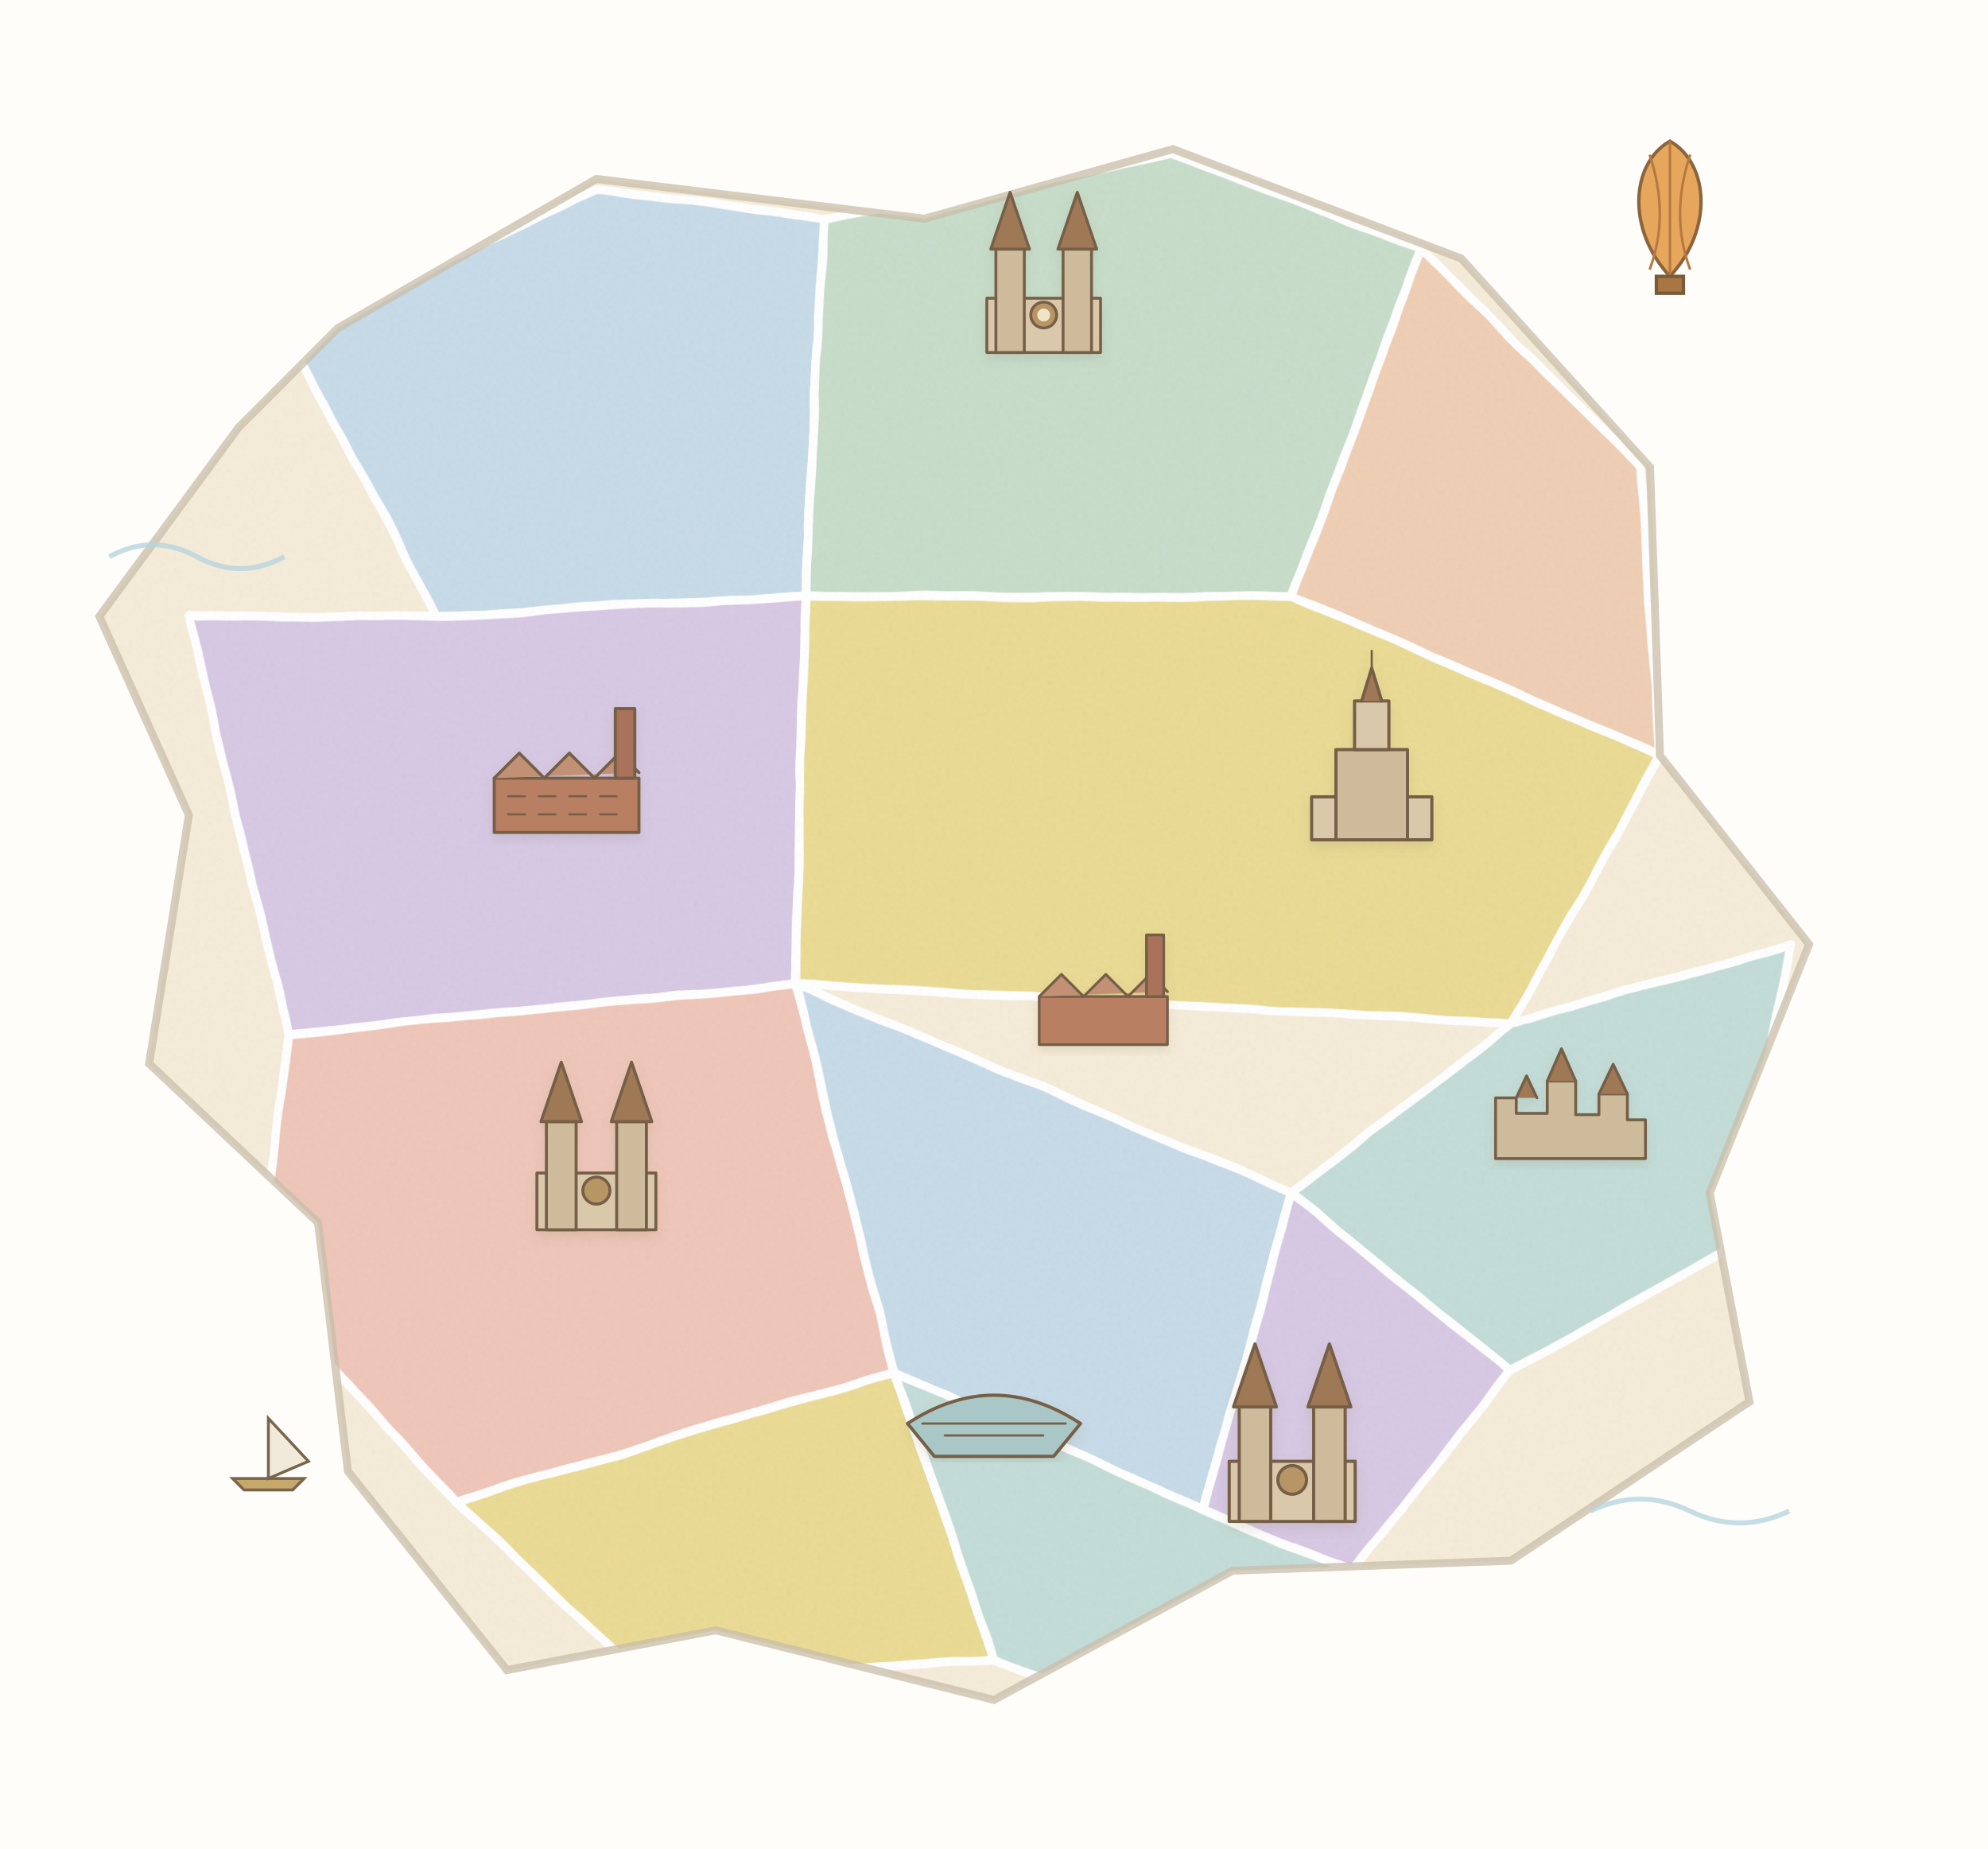
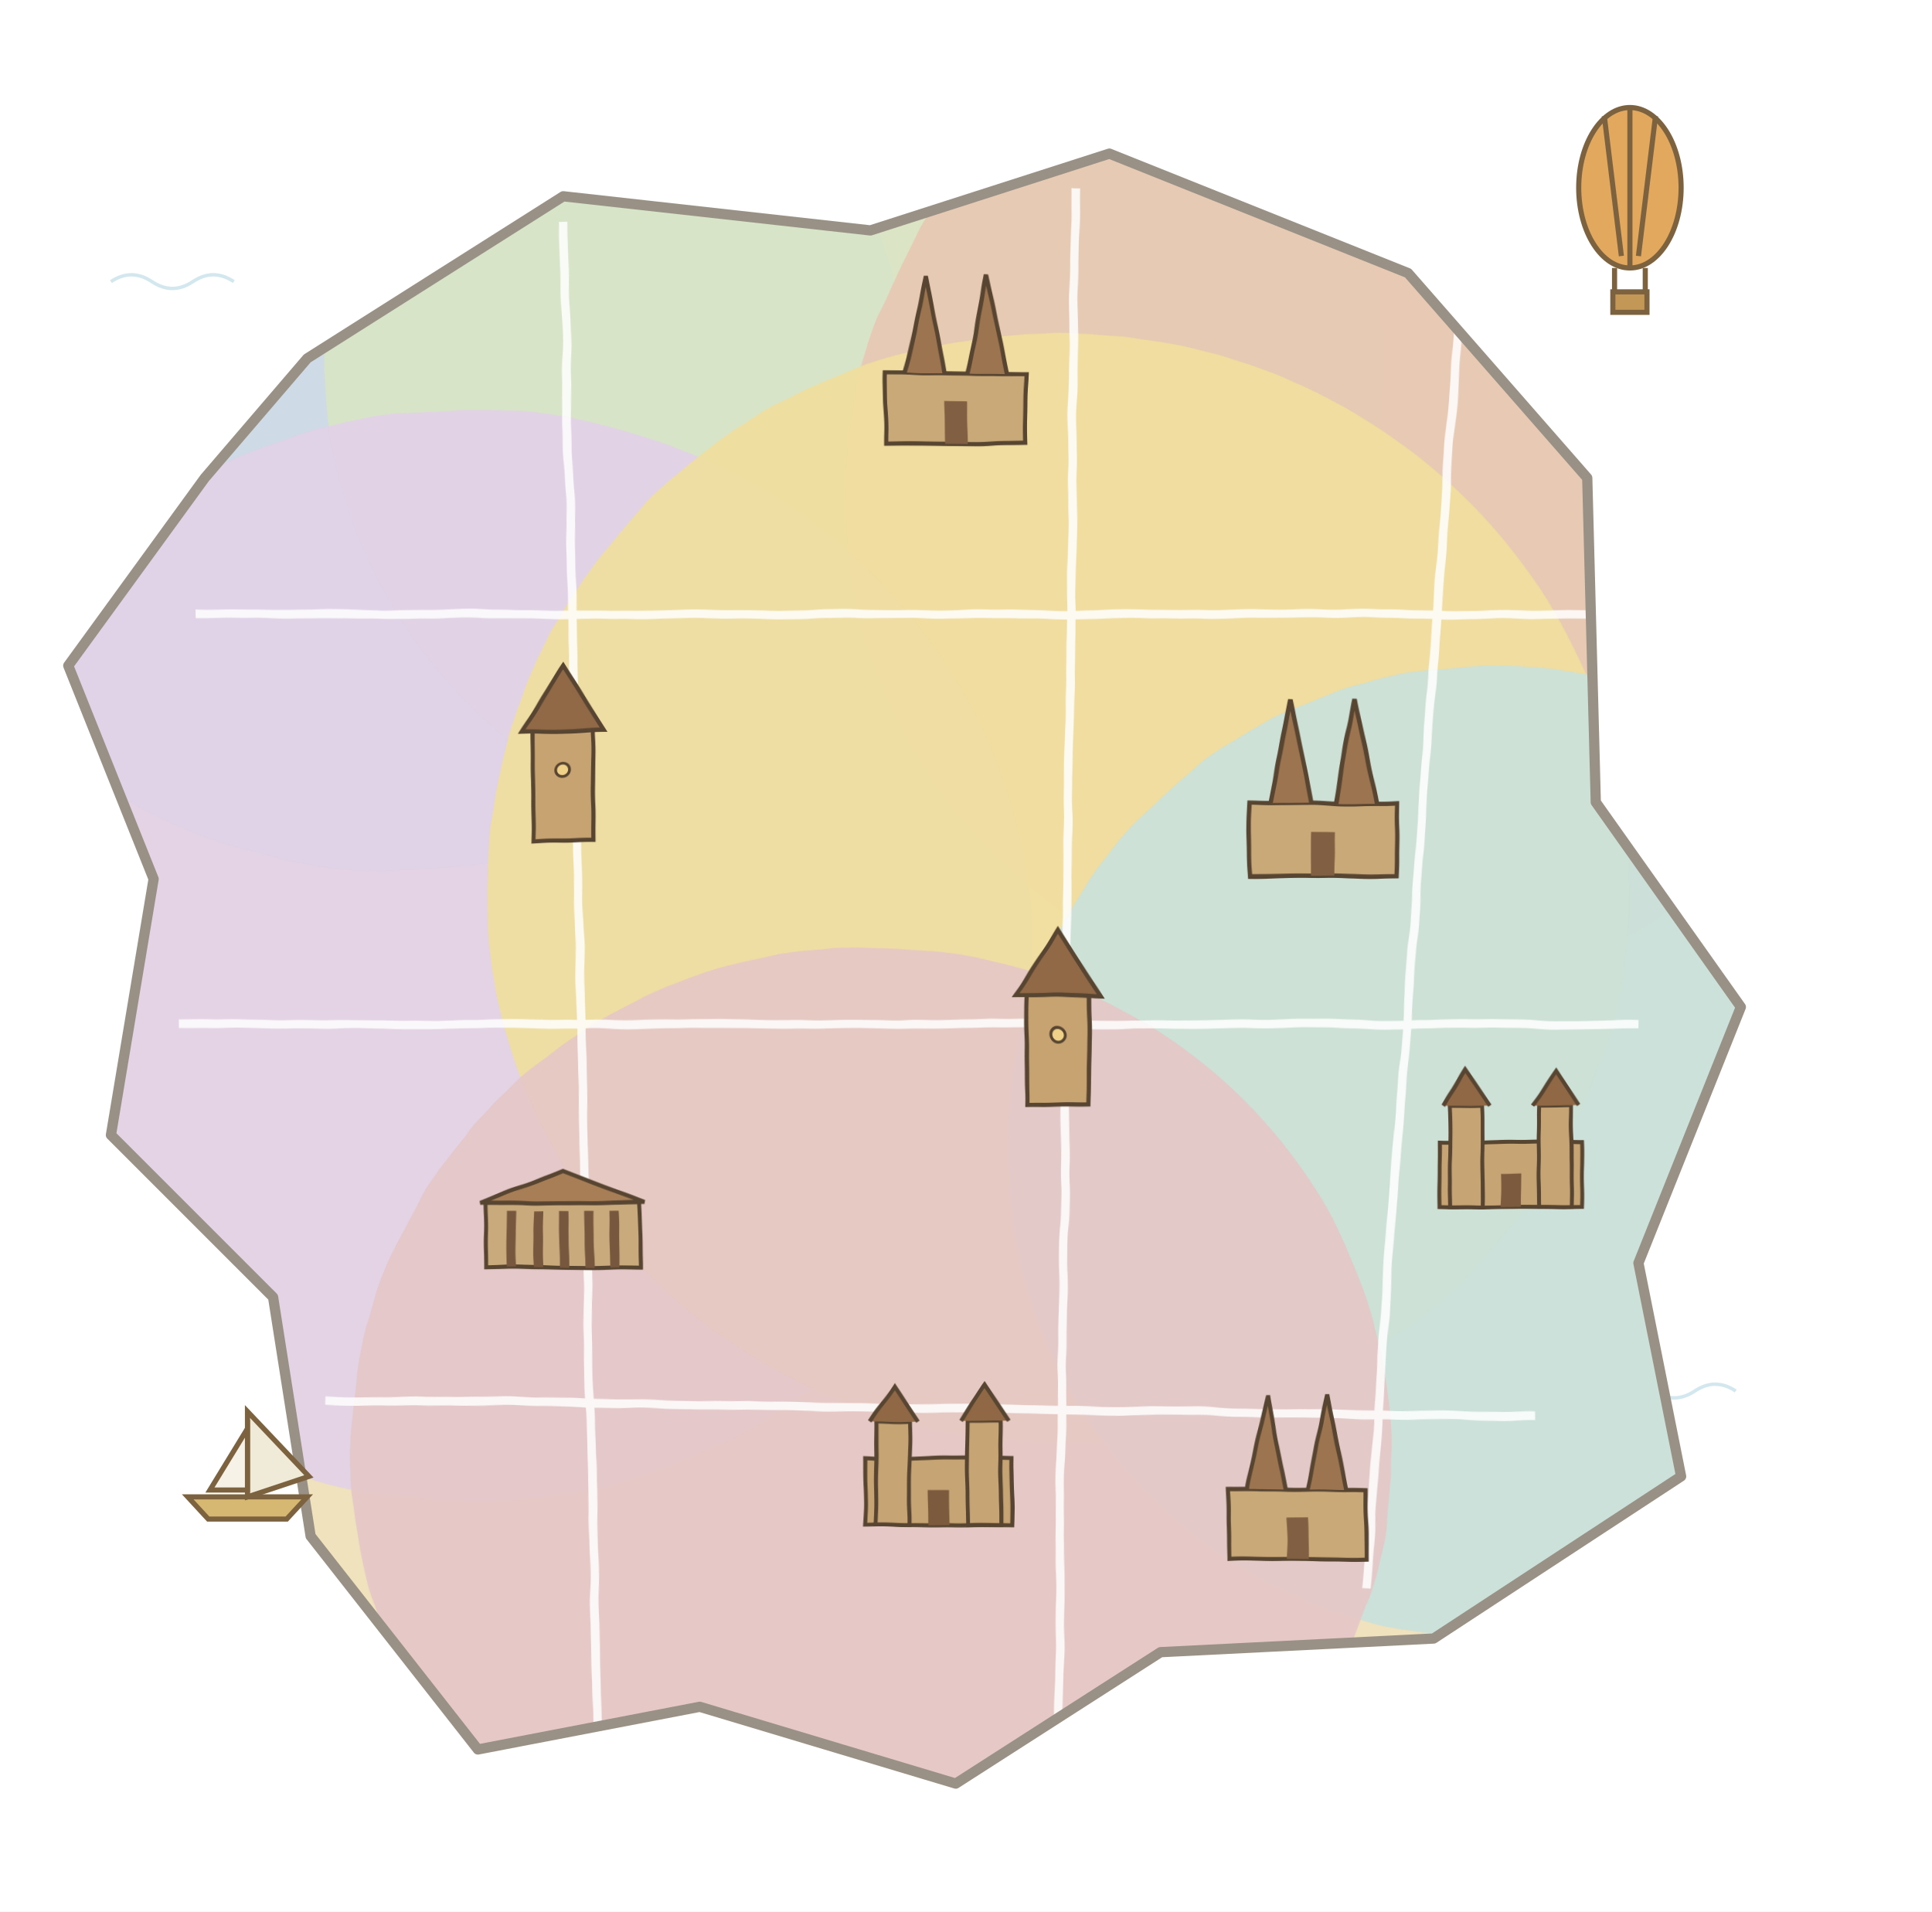
- <svg xmlns="http://www.w3.org/2000/svg" viewBox="0 0 1000 930">
+ <svg xmlns="http://www.w3.org/2000/svg" viewBox="0 0 1132 1120">
  <defs>
    <filter id="wc" x="-10%" y="-10%" width="120%" height="120%">
-       <feTurbulence type="fractalNoise" baseFrequency="0.018" numOctaves="3" seed="7" result="noise" />
-       <feDisplacementMap in="SourceGraphic" in2="noise" scale="3" xChannelSelector="R" yChannelSelector="G" />
+       <feTurbulence type="fractalNoise" baseFrequency=".018" numOctaves="3" seed="11" result="n" />
+       <feDisplacementMap in="SourceGraphic" in2="n" scale="3" />
    </filter>
-     <filter id="paper" x="-10%" y="-10%" width="120%" height="120%">
-       <feTurbulence type="fractalNoise" baseFrequency="0.45" numOctaves="2" seed="15" result="grain" />
-       <feColorMatrix in="grain" type="saturate" values="0" result="g" />
-       <feComponentTransfer in="g" result="ga">
-         <feFuncA type="table" tableValues="0 .08" />
-       </feComponentTransfer>
-       <feBlend in="SourceGraphic" in2="ga" mode="multiply" />
-     </filter>
-     <filter id="softshadow">
-       <feDropShadow dx="0" dy="4" stdDeviation="4" flood-color="#786b55" flood-opacity=".15" />
-     </filter>
-     <style>.r{stroke:#fff;stroke-width:4.4;stroke-linejoin:round;filter:url(#wc)}.land{stroke:#755f47;stroke-width:2.2;stroke-linejoin:round;stroke-linecap:round}.thin{stroke:#755f47;stroke-width:1.5;stroke-linejoin:round;stroke-linecap:round;fill:none}.stone{fill:#d9c8aa}.stone2{fill:#cdbb9c}.roof{fill:#9f7856}.dark{fill:#6e5943}.glass{fill:#a9c7c7}.tree{fill:#758b67;stroke:#627457;stroke-width:1}.wave{fill:none;stroke:#b7d4df;stroke-width:2.5;opacity:.8}.bird{fill:none;stroke:#73736f;stroke-width:1.8;stroke-linecap:round}</style>
-     <clipPath id="clip">
-       <path d="M170 165L300 90l165 20 125-35 145 55 95 105 5 145 75 95-50 125 20 105-120 80-140 5-120 65-140-35-105 20-80-100-15-125-85-80 20-125-45-100 70-95z" />
+     <clipPath id="country">
+       <path d="M180 210L330 115l180 20 140-45 175 70 105 120 5 190 85 120-60 150 25 125-145 95-160 8-120 77-150-45-130 25-98-125-22-140-95-95 25-150-50-125 80-110z" />
    </clipPath>
+     <g id="cathedral">
+       <path d="M-50 35h100v50h-100z" fill="#caa979" stroke="#574431" stroke-width="3" />
+       <path d="M-36 35l14-70 14 70M8 35l14-70 14 70" fill="#9c744f" stroke="#574431" stroke-width="3" />
+       <rect x="-8" y="55" width="16" height="30" fill="#805f42" />
+     </g>
+     <g id="gate">
+       <path d="M-58 32h116v48h-116z" fill="#c9aa7d" stroke="#574431" stroke-width="3" />
+       <path d="M-62 32L0 8l62 24z" fill="#a77e56" stroke="#574431" stroke-width="3" />
+       <g fill="#77573e">
+         <rect x="-42" y="38" width="7" height="42" />
+         <rect x="-22" y="38" width="7" height="42" />
+         <rect x="-3" y="38" width="7" height="42" />
+         <rect x="16" y="38" width="7" height="42" />
+         <rect x="35" y="38" width="7" height="42" />
+       </g>
+     </g>
+     <g id="tower">
+       <rect x="-22" y="-8" width="44" height="78" fill="#c6a371" stroke="#574431" stroke-width="3" />
+       <path d="M-30-8L0-55 30-8z" fill="#916947" stroke="#574431" stroke-width="3" />
+       <circle cx="0" cy="20" r="5" fill="#f0d188" stroke="#574431" stroke-width="2" />
+     </g>
+     <g id="castle">
+       <rect x="-55" y="25" width="110" height="50" fill="#c7a474" stroke="#574431" stroke-width="3" />
+       <rect x="-47" y="-3" width="25" height="78" fill="#c7a474" stroke="#574431" stroke-width="3" />
+       <rect x="22" y="-3" width="25" height="78" fill="#c7a474" stroke="#574431" stroke-width="3" />
+       <path d="M-52-3l18-27 18 27M17-3l18-27 18 27" fill="#906845" stroke="#574431" stroke-width="3" />
+       <rect x="-8" y="49" width="16" height="26" fill="#7b5a3e" />
+     </g>
  </defs>
-   <rect width="1000" height="930" fill="#fffdf9" />
-   <g clip-path="url(#clip)" filter="url(#paper)">
-     <rect width="1000" height="930" fill="#f5ecd9" />
-     <path d="M145 170L300 95 415 110 405 300 220 310z" fill="#c8dbe8" class="r" />
-     <path d="M415 110L590 78 715 125 650 300 405 300z" fill="#c8ddca" class="r" />
-     <path d="M715 125L825 235 835 380 650 300z" fill="#efcfb5" class="r" />
-     <path d="M95 310L220 310 405 300 400 495 145 520z" fill="#d8c9e4" class="r" />
-     <path d="M405 300L650 300 835 380 760 515 400 495z" fill="#eadb95" class="r" />
-     <path d="M760 515L900 475 875 625 760 690 650 600z" fill="#c4ddd8" class="r" />
-     <path d="M145 520L400 495 450 690 230 755 130 650z" fill="#efc7ba" class="r" />
-     <path d="M400 495L650 600 605 760 450 690z" fill="#c8dbe8" class="r" />
-     <path d="M650 600L760 690 680 790 605 760z" fill="#d8c9e4" class="r" />
-     <path d="M230 755L450 690 500 835 325 845z" fill="#eadb95" class="r" />
-     <path d="M450 690L605 760 680 790 540 850 500 835z" fill="#c4ddd8" class="r" />
+   <rect width="1132" height="1120" fill="#fff" />
+   <g opacity=".5" stroke="#a8cfdd" fill="none" stroke-width="2">
+     <path d="M65 165q12-8 24 0t24 0t24 0" />
+     <path d="M945 815q12-8 24 0t24 0t24 0" />
  </g>
-   <path d="M170 165L300 90l165 20 125-35 145 55 95 105 5 145 75 95-50 125 20 105-120 80-140 5-120 65-140-35-105 20-80-100-15-125-85-80 20-125-45-100 70-95z" fill="none" stroke="#c8bda9" stroke-width="4" opacity=".75" />
-   <g transform="translate(525 150) scale(.65)" filter="url(#softshadow)">
-     <rect x="-44" y="0" width="88" height="42" class="stone land" />
-     <rect x="-37" y="-38" width="22" height="80" class="stone2 land" />
-     <rect x="15" y="-38" width="22" height="80" class="stone2 land" />
-     <path d="M-41-38l15-44 15 44zM11-38l15-44 15 44z" class="roof land" />
-     <circle cx="0" cy="13" r="10" fill="#b89565" class="land" />
-     <circle cx="0" cy="13" r="5" fill="#efe4c6" />
+   <g clip-path="url(#country)" filter="url(#wc)">
+     <rect width="1132" height="1120" fill="#efe2bd" />
+     <ellipse cx="230" cy="225" rx="300" ry="285" fill="#cbd9e9" opacity=".9" />
+     <ellipse cx="500" cy="210" rx="310" ry="295" fill="#d9e5c5" opacity=".9" />
+     <ellipse cx="800" cy="290" rx="305" ry="300" fill="#e8c8b2" opacity=".9" />
+     <ellipse cx="275" cy="560" rx="330" ry="320" fill="#e2d1e8" opacity=".9" />
+     <ellipse cx="620" cy="520" rx="335" ry="325" fill="#f1df9c" opacity=".9" />
+     <ellipse cx="875" cy="675" rx="285" ry="285" fill="#c9e1dc" opacity=".9" />
+     <ellipse cx="510" cy="850" rx="305" ry="295" fill="#e5c6c6" opacity=".9" />
+     <g stroke="#fff" stroke-width="5" opacity=".85" fill="none">
+       <path d="M115 360L940 360" />
+       <path d="M105 600L960 600" />
+       <path d="M190 820L900 830" />
+       <path d="M330 130L350 1015" />
+       <path d="M630 110L620 1030" />
+       <path d="M855 180L800 930" />
+     </g>
  </g>
-   <g transform="translate(285 390) scale(.7)" filter="url(#softshadow)">
-     <rect x="-52" y="2" width="104" height="39" fill="#b87f63" class="land" />
-     <path d="M-52 2l18-18 18 18 18-18 18 18 18-18 14 14" fill="#c29175" class="land" />
-     <rect x="35" y="-48" width="14" height="50" fill="#aa725a" class="land" />
-     <path d="M-42 15h12M-20 15h12M2 15h12M24 15h12M-42 28h12M-20 28h12M2 28h12M24 28h12" class="thin" />
+   <path d="M180 210L330 115l180 20 140-45 175 70 105 120 5 190 85 120-60 150 25 125-145 95-160 8-120 77-150-45-130 25-98-125-22-140-95-95 25-150-50-125 80-110z" fill="none" stroke="#999185" stroke-width="6" stroke-linejoin="round" />
+   <g filter="url(#wc)">
+     <g transform="translate(560 190) scale(.82)">
+       <use href="#cathedral" />
+     </g>
+     <g transform="translate(330 435) scale(.82)">
+       <use href="#tower" />
+     </g>
+     <g transform="translate(775 440) scale(.86)">
+       <use href="#cathedral" />
+     </g>
+     <g transform="translate(620 590) scale(.82)">
+       <use href="#tower" />
+     </g>
+     <g transform="translate(330 680) scale(.78)">
+       <use href="#gate" />
+     </g>
+     <g transform="translate(885 650) scale(.76)">
+       <use href="#castle" />
+     </g>
+     <g transform="translate(550 835) scale(.78)">
+       <use href="#castle" />
+     </g>
+     <g transform="translate(760 845) scale(.80)">
+       <use href="#cathedral" />
+     </g>
  </g>
-   <g transform="translate(690 390) scale(.72)" filter="url(#softshadow)">
-     <rect x="-42" y="15" width="84" height="30" class="stone land" />
-     <rect x="-25" y="-18" width="50" height="63" class="stone2 land" />
-     <rect x="-12" y="-52" width="24" height="34" class="stone land" />
-     <path d="M-7-52L0-75 7-52" class="roof land" />
-     <path d="M0-75v-12" class="thin" />
+   <g transform="translate(955 110)" stroke="#7d623f" stroke-width="3">
+     <ellipse cx="0" cy="0" rx="30" ry="47" fill="#e2a85e" />
+     <path d="M0-47v94M-15-42L-5 40M15-42L5 40" />
+     <path d="M-9 47v14M9 47v14" />
+     <rect x="-10" y="61" width="20" height="12" fill="#c39755" />
  </g>
-   <g transform="translate(555 500) scale(.62)" filter="url(#softshadow)">
-     <rect x="-52" y="2" width="104" height="39" fill="#b87f63" class="land" />
-     <path d="M-52 2l18-18 18 18 18-18 18 18 18-18 14 14" fill="#c29175" class="land" />
-     <rect x="35" y="-48" width="14" height="50" fill="#aa725a" class="land" />
+   <g transform="translate(145 865)" stroke="#7d623f" stroke-width="3">
+     <path d="M-35 12h70l-12 13h-46z" fill="#d6b873" />
+     <path d="M0 12V-38l36 38z" fill="#f0ead8" />
+     <path d="M0-28L-22 8H0z" fill="#f7f2e7" />
  </g>
-   <g transform="translate(300 590) scale(.68)" filter="url(#softshadow)">
-     <rect x="-44" y="0" width="88" height="42" class="stone land" />
-     <rect x="-37" y="-38" width="22" height="80" class="stone2 land" />
-     <rect x="15" y="-38" width="22" height="80" class="stone2 land" />
-     <path d="M-41-38l15-44 15 44zM11-38l15-44 15 44z" class="roof land" />
-     <circle cx="0" cy="13" r="10" fill="#b89565" class="land" />
-   </g>
-   <g transform="translate(790 560) scale(.65)" filter="url(#softshadow)">
-     <path d="M-58 35h116V5H44V-15H22V1H4V-25H-18V0H-42V-12H-58z" class="stone2 land" />
-     <path d="M-42-12l8-17 8 17M22-15l11-23 11 23M-18-25l11-25 11 25" class="roof land" />
-   </g>
-   <g transform="translate(500 710) scale(.75)" filter="url(#softshadow)">
-     <path d="M-58 8Q0-30 58 8L40 30H-40z" class="glass land" />
-     <path d="M-48 8h96M-33 16h66" class="thin" />
-   </g>
-   <g transform="translate(650 735) scale(.72)" filter="url(#softshadow)">
-     <rect x="-44" y="0" width="88" height="42" class="stone land" />
-     <rect x="-37" y="-38" width="22" height="80" class="stone2 land" />
-     <rect x="15" y="-38" width="22" height="80" class="stone2 land" />
-     <path d="M-41-38l15-44 15 44zM11-38l15-44 15 44z" class="roof land" />
-     <circle cx="0" cy="13" r="10" fill="#b89565" class="land" />
-   </g>
-   <g transform="translate(840 105) scale(.85)">
-     <path d="M0 40C-26 12-23-27 0-40C23-27 26 12 0 40z" fill="#e6a75c" stroke="#8a653d" stroke-width="2" />
-     <path d="M0-40v80M-12-32q12 36 0 68M12-32q-12 36 0 68" fill="none" stroke="#b77942" stroke-width="1.5" />
-     <rect x="-8" y="40" width="16" height="10" fill="#a87643" stroke="#795a3b" stroke-width="2" />
-   </g>
-   <g transform="translate(135 735) scale(.72)">
-     <path d="M-25 12h50l-8 8h-34z" fill="#c7a86b" stroke="#78654d" stroke-width="2" />
-     <path d="M0 12V-30l28 30z" fill="#f1eadb" stroke="#78654d" stroke-width="2" />
-   </g>
-   <path d="M55 280q22-12 44 0t44 0M800 760q25-12 50 0t50 0" class="wave" />
</svg>
